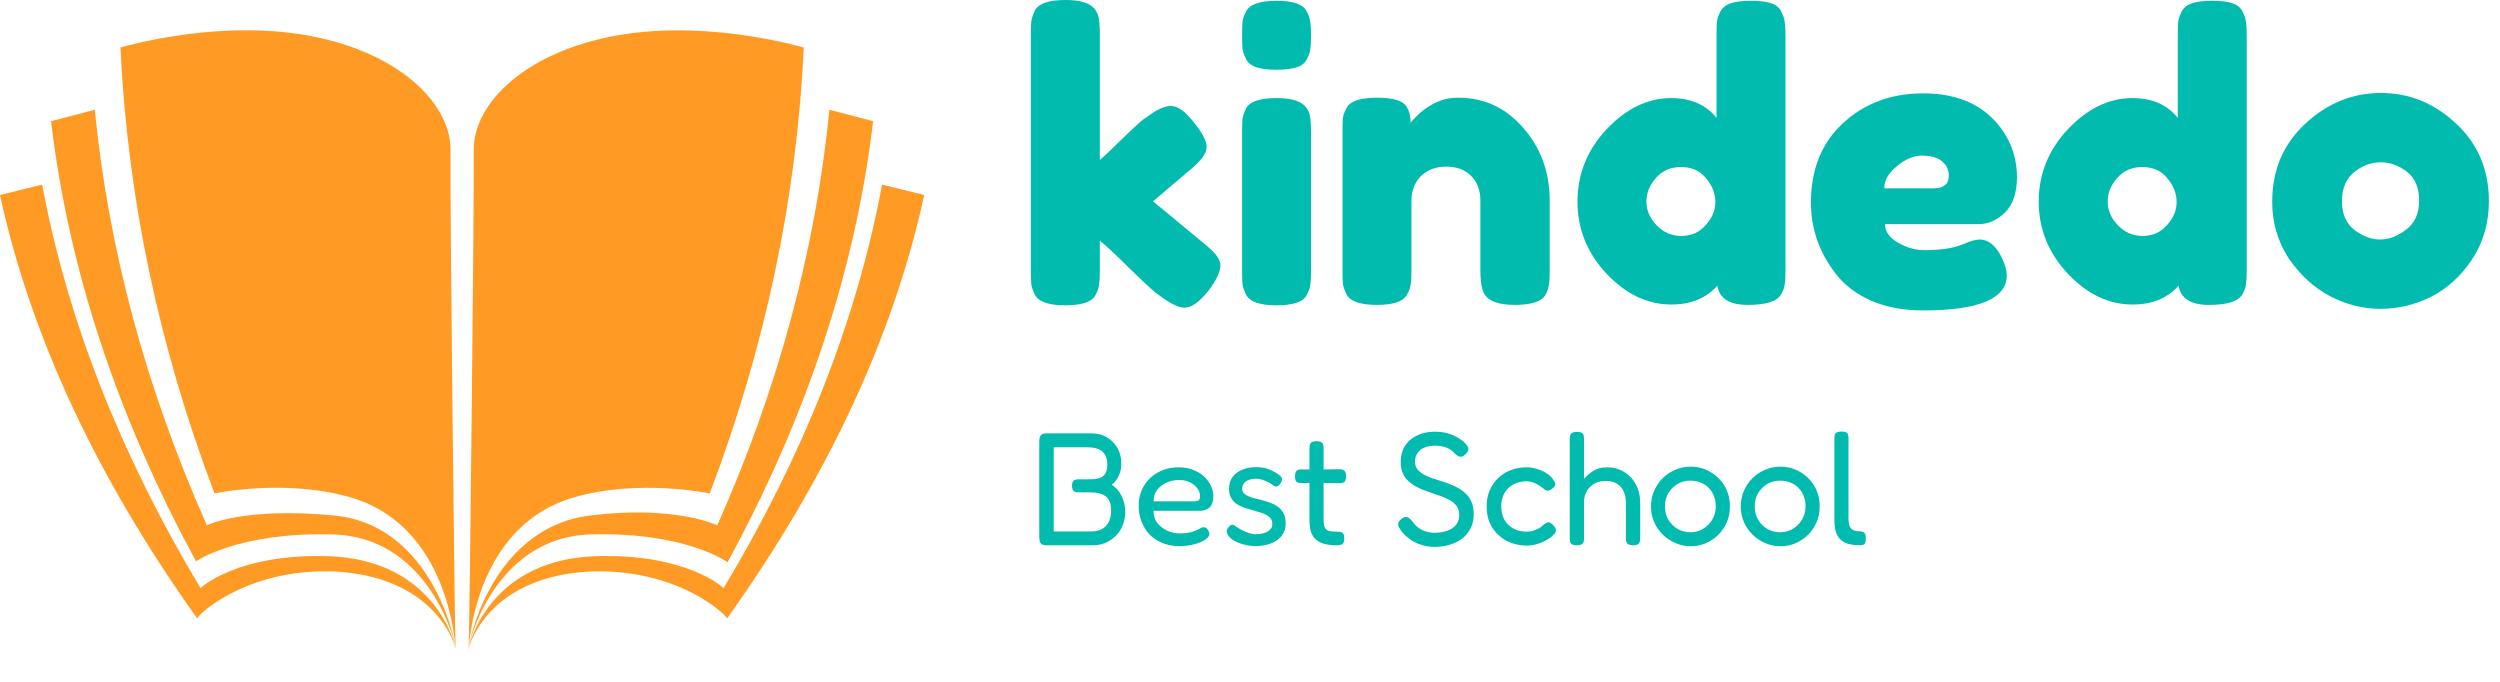
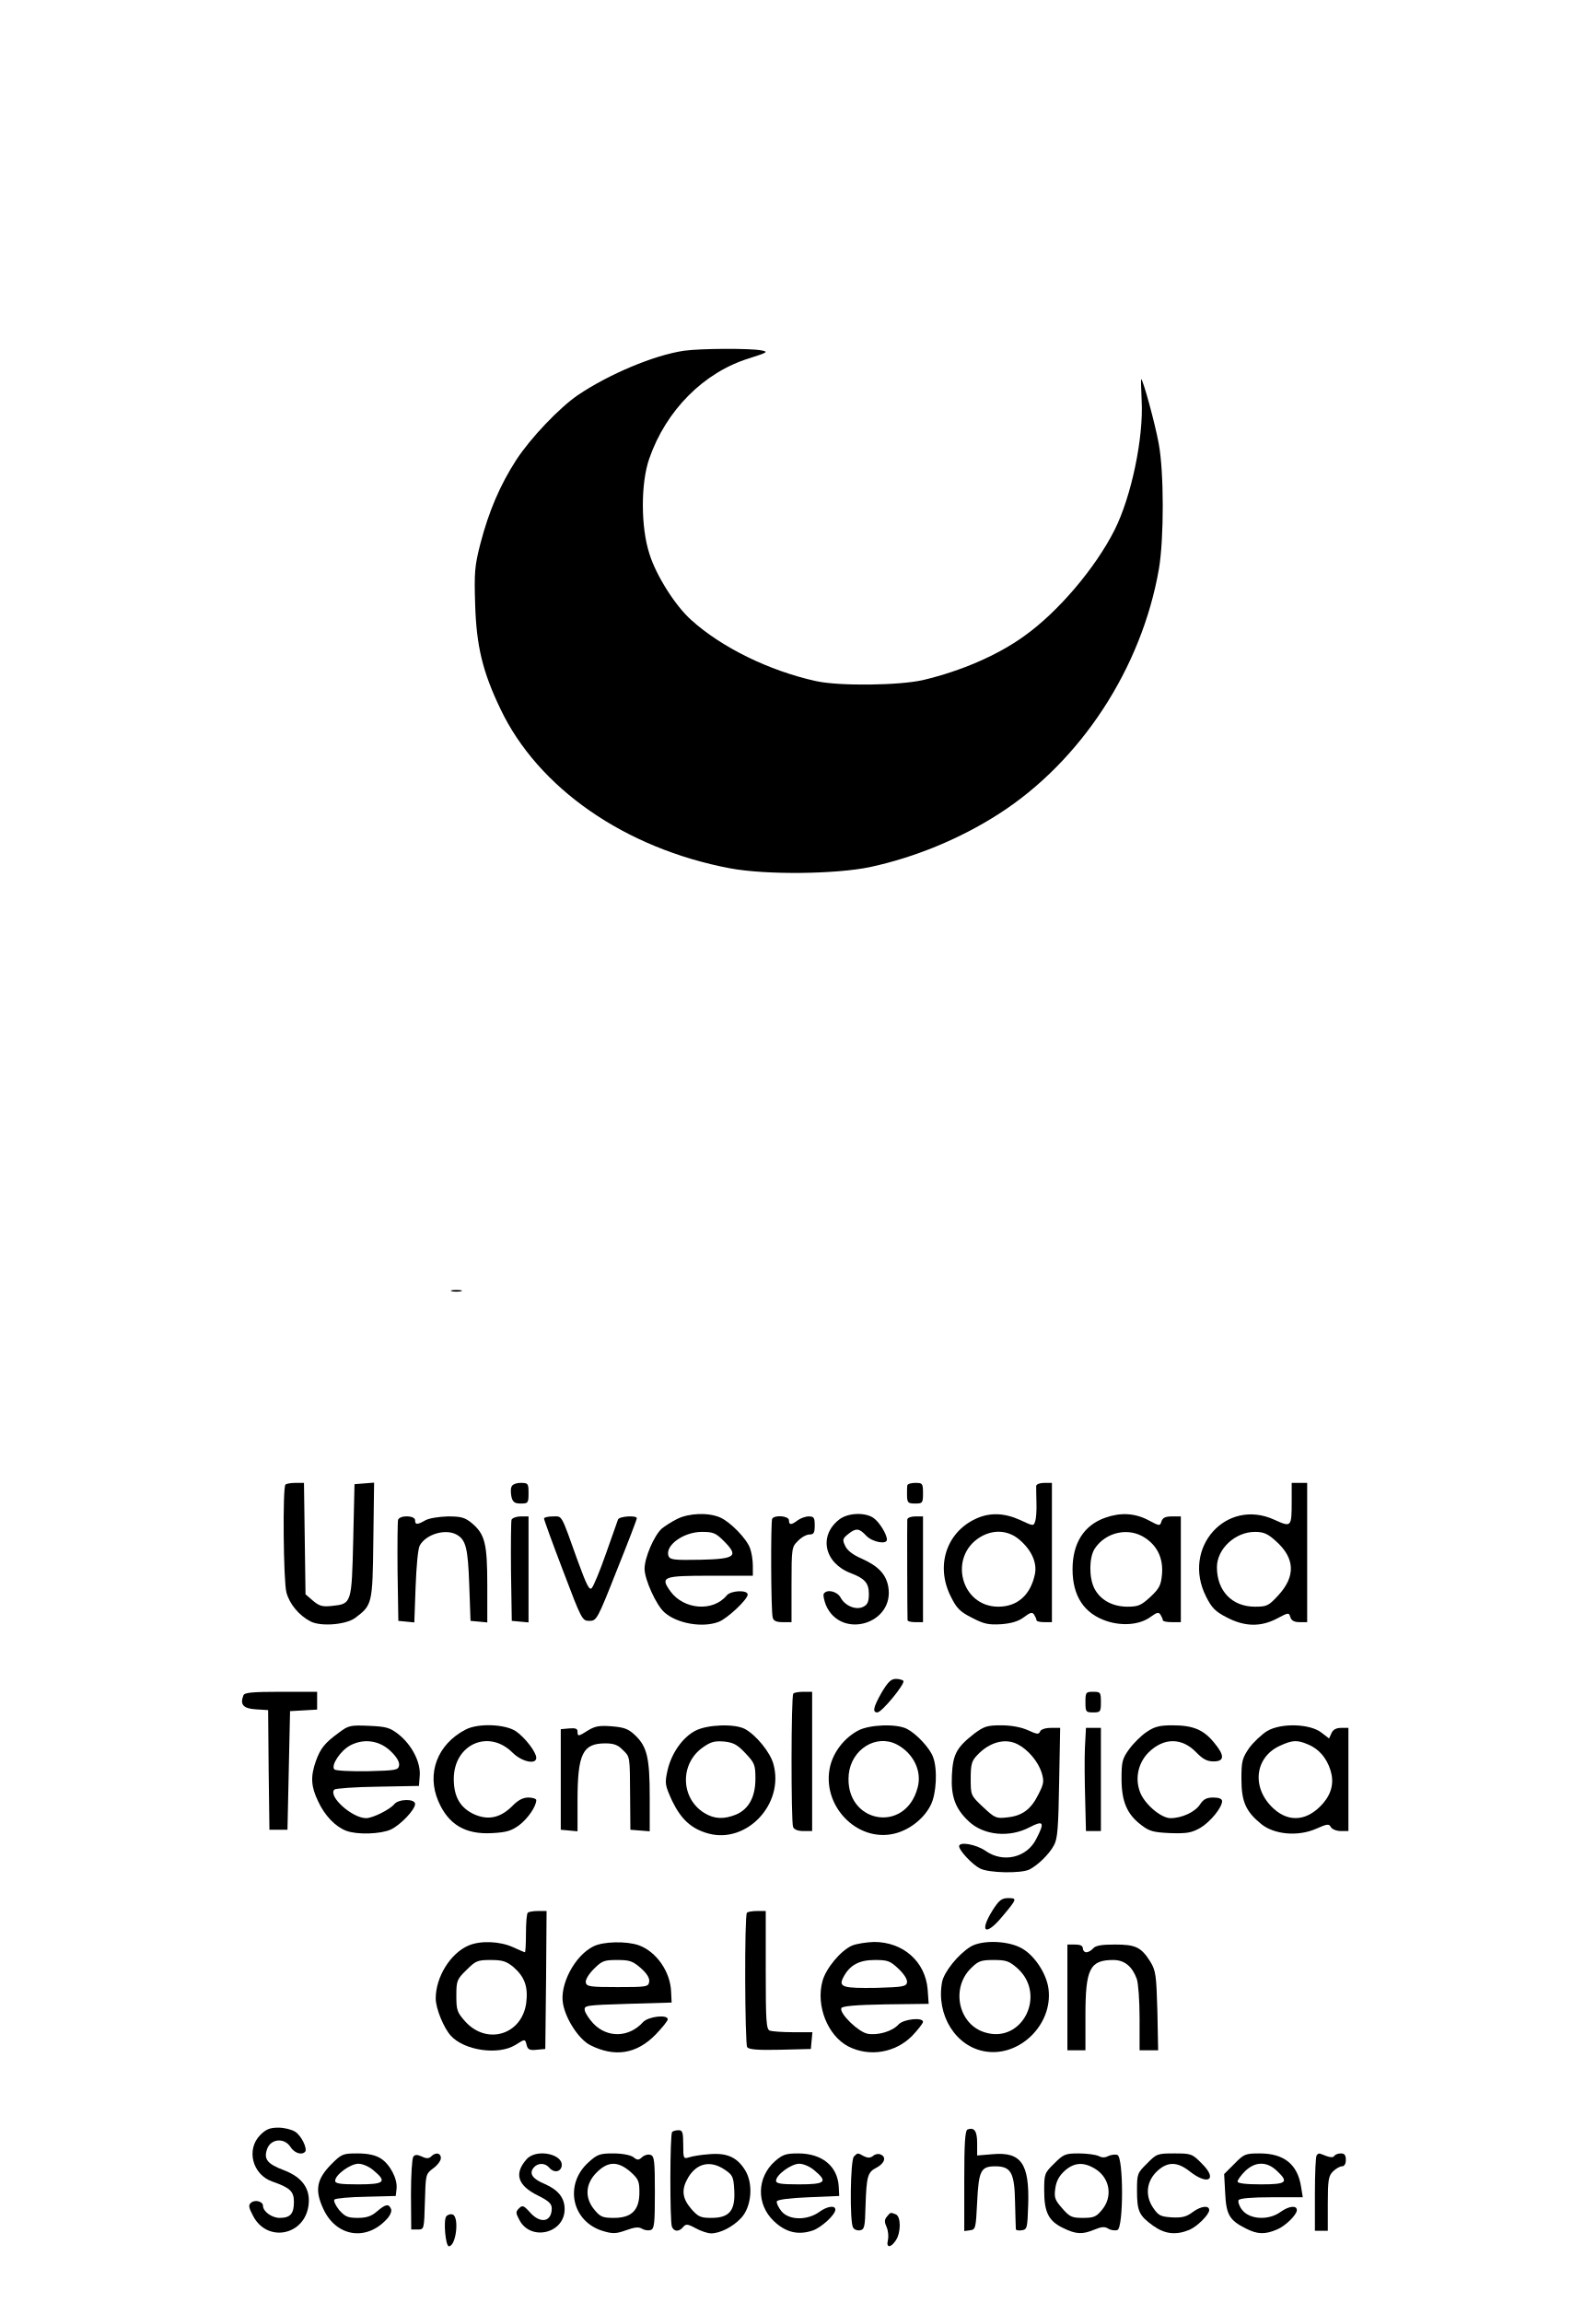
- <svg xmlns="http://www.w3.org/2000/svg" width="187" height="51" viewBox="0 0 187 51" fill="none">
-   <path d="M86.246 15.057L90.165 18.299C90.656 18.711 90.961 19.026 91.079 19.242C91.216 19.458 91.285 19.664 91.285 19.86C91.285 20.332 90.98 20.97 90.371 21.776C89.703 22.601 89.114 23.014 88.603 23.014C88.171 23.014 87.572 22.729 86.806 22.159L86.511 21.953C86.059 21.579 85.362 20.931 84.419 20.008C83.476 19.065 82.759 18.397 82.268 18.004V20.273C82.268 20.725 82.248 21.069 82.209 21.304C82.189 21.52 82.101 21.776 81.944 22.07C81.689 22.581 80.932 22.837 79.675 22.837C78.437 22.837 77.681 22.572 77.406 22.041C77.269 21.746 77.18 21.491 77.141 21.275C77.121 21.039 77.111 20.695 77.111 20.244V2.593C77.111 2.141 77.121 1.807 77.141 1.591C77.18 1.355 77.269 1.09 77.406 0.796C77.681 0.265 78.447 0 79.704 0C80.647 0 81.315 0.167 81.708 0.501C82.042 0.776 82.219 1.208 82.239 1.797C82.258 1.974 82.268 2.249 82.268 2.623V11.963C82.622 11.669 83.152 11.168 83.859 10.461C84.586 9.753 85.126 9.253 85.48 8.958L85.834 8.722C86.521 8.192 87.11 7.927 87.602 7.927C88.093 7.927 88.652 8.329 89.281 9.135C89.929 9.92 90.254 10.539 90.254 10.991C90.254 11.443 89.89 11.973 89.163 12.582L86.246 15.057Z" fill="#00BBAE" />
-   <path d="M92.909 9.901C92.909 9.449 92.919 9.115 92.939 8.899C92.978 8.663 93.067 8.398 93.204 8.103C93.479 7.593 94.245 7.337 95.502 7.337C96.445 7.337 97.113 7.504 97.506 7.838C97.84 8.113 98.017 8.536 98.037 9.105C98.056 9.302 98.066 9.586 98.066 9.96V20.273C98.066 20.725 98.046 21.069 98.007 21.304C97.987 21.52 97.899 21.776 97.742 22.07C97.487 22.581 96.73 22.837 95.473 22.837C94.235 22.837 93.479 22.572 93.204 22.041C93.067 21.746 92.978 21.491 92.939 21.275C92.919 21.059 92.909 20.715 92.909 20.244V9.901ZM97.742 4.449C97.604 4.724 97.349 4.921 96.976 5.039C96.603 5.157 96.102 5.216 95.473 5.216C94.864 5.216 94.373 5.157 94 5.039C93.626 4.921 93.361 4.715 93.204 4.42C93.067 4.125 92.978 3.87 92.939 3.654C92.919 3.418 92.909 3.074 92.909 2.623C92.909 2.171 92.919 1.837 92.939 1.621C92.978 1.385 93.067 1.13 93.204 0.855C93.479 0.324 94.245 0.059 95.502 0.059C96.74 0.059 97.487 0.324 97.742 0.855C97.899 1.149 97.987 1.414 98.007 1.65C98.046 1.866 98.066 2.2 98.066 2.652C98.066 3.104 98.046 3.448 98.007 3.683C97.987 3.899 97.899 4.155 97.742 4.449Z" fill="#00BBAE" />
-   <path d="M109.054 7.308C111.018 7.308 112.649 8.064 113.945 9.577C115.261 11.07 115.919 12.897 115.919 15.057V20.244C115.919 20.695 115.9 21.039 115.86 21.275C115.841 21.491 115.762 21.737 115.625 22.012C115.35 22.542 114.584 22.807 113.326 22.807C111.932 22.807 111.126 22.444 110.91 21.717C110.792 21.383 110.733 20.882 110.733 20.214V15.028C110.733 14.223 110.498 13.594 110.026 13.142C109.574 12.69 108.955 12.464 108.17 12.464C107.404 12.464 106.775 12.7 106.284 13.172C105.812 13.643 105.577 14.262 105.577 15.028V20.244C105.577 20.695 105.557 21.039 105.518 21.275C105.498 21.491 105.41 21.737 105.252 22.012C104.997 22.542 104.241 22.807 102.984 22.807C101.746 22.807 100.99 22.542 100.715 22.012C100.577 21.717 100.489 21.462 100.449 21.245C100.43 21.01 100.42 20.666 100.42 20.214V9.783C100.42 9.351 100.43 9.027 100.449 8.811C100.489 8.575 100.587 8.319 100.744 8.044C101.019 7.553 101.775 7.308 103.013 7.308C104.211 7.308 104.948 7.534 105.223 7.985C105.419 8.319 105.518 8.722 105.518 9.194C105.596 9.056 105.773 8.86 106.048 8.604C106.323 8.349 106.588 8.143 106.844 7.985C107.512 7.534 108.248 7.308 109.054 7.308Z" fill="#00BBAE" />
-   <path d="M128.692 0.855C128.849 0.56 129.114 0.354 129.487 0.236C129.86 0.118 130.352 0.059 130.961 0.059C131.589 0.059 132.09 0.118 132.463 0.236C132.837 0.354 133.092 0.56 133.229 0.855C133.387 1.149 133.475 1.414 133.495 1.65C133.534 1.866 133.554 2.2 133.554 2.652V20.244C133.554 20.695 133.534 21.039 133.495 21.275C133.475 21.491 133.387 21.737 133.229 22.012C132.935 22.542 132.1 22.807 130.725 22.807C129.369 22.807 128.613 22.326 128.456 21.363C127.631 22.306 126.482 22.778 125.008 22.778C123.24 22.778 121.629 22.012 120.176 20.479C118.722 18.927 117.995 17.13 117.995 15.087C117.995 13.024 118.722 11.217 120.176 9.665C121.649 8.113 123.26 7.337 125.008 7.337C126.462 7.337 127.591 7.828 128.397 8.811V2.623C128.397 2.171 128.407 1.837 128.426 1.621C128.466 1.385 128.554 1.13 128.692 0.855ZM123.918 16.855C124.429 17.385 125.048 17.651 125.774 17.651C126.501 17.651 127.1 17.385 127.572 16.855C128.063 16.325 128.309 15.745 128.309 15.116C128.309 14.468 128.073 13.869 127.601 13.319C127.149 12.769 126.531 12.494 125.745 12.494C124.959 12.494 124.331 12.769 123.859 13.319C123.388 13.849 123.152 14.439 123.152 15.087C123.152 15.735 123.407 16.325 123.918 16.855Z" fill="#00BBAE" />
-   <path d="M150.87 13.23C150.87 14.429 150.565 15.323 149.956 15.912C149.367 16.482 148.709 16.767 147.982 16.767H140.999C140.999 17.317 141.323 17.778 141.971 18.151C142.619 18.525 143.267 18.711 143.916 18.711C145.055 18.711 145.949 18.593 146.597 18.358L146.921 18.24C147.393 18.024 147.786 17.916 148.1 17.916C148.729 17.916 149.269 18.358 149.721 19.242C149.976 19.772 150.104 20.224 150.104 20.597C150.104 22.346 148.012 23.22 143.827 23.22C142.374 23.22 141.077 22.974 139.938 22.483C138.818 21.972 137.944 21.304 137.315 20.479C136.078 18.888 135.459 17.11 135.459 15.146C135.459 12.671 136.254 10.696 137.846 9.223C139.456 7.73 141.46 6.984 143.857 6.984C146.587 6.984 148.591 7.946 149.868 9.871C150.536 10.893 150.87 12.013 150.87 13.23ZM144.652 14.085C145.399 14.085 145.772 13.771 145.772 13.142C145.772 12.69 145.595 12.327 145.242 12.052C144.908 11.777 144.417 11.639 143.768 11.639C143.14 11.639 142.511 11.905 141.883 12.435C141.254 12.946 140.94 13.496 140.94 14.085H144.652Z" fill="#00BBAE" />
-   <path d="M163.194 0.855C163.351 0.56 163.616 0.354 163.99 0.236C164.363 0.118 164.854 0.059 165.463 0.059C166.092 0.059 166.593 0.118 166.966 0.236C167.339 0.354 167.594 0.56 167.732 0.855C167.889 1.149 167.977 1.414 167.997 1.65C168.036 1.866 168.056 2.2 168.056 2.652V20.244C168.056 20.695 168.036 21.039 167.997 21.275C167.977 21.491 167.889 21.737 167.732 22.012C167.437 22.542 166.602 22.807 165.227 22.807C163.872 22.807 163.115 22.326 162.958 21.363C162.133 22.306 160.984 22.778 159.511 22.778C157.743 22.778 156.132 22.012 154.678 20.479C153.224 18.927 152.498 17.13 152.498 15.087C152.498 13.024 153.224 11.217 154.678 9.665C156.152 8.113 157.762 7.337 159.511 7.337C160.964 7.337 162.094 7.828 162.899 8.811V2.623C162.899 2.171 162.909 1.837 162.929 1.621C162.968 1.385 163.057 1.13 163.194 0.855ZM158.42 16.855C158.931 17.385 159.55 17.651 160.277 17.651C161.004 17.651 161.603 17.385 162.074 16.855C162.565 16.325 162.811 15.745 162.811 15.116C162.811 14.468 162.575 13.869 162.104 13.319C161.652 12.769 161.033 12.494 160.247 12.494C159.462 12.494 158.833 12.769 158.362 13.319C157.89 13.849 157.654 14.439 157.654 15.087C157.654 15.735 157.91 16.325 158.42 16.855Z" fill="#00BBAE" />
-   <path d="M169.961 15.087C169.961 12.73 170.786 10.785 172.436 9.253C174.087 7.72 175.972 6.954 178.094 6.954C180.216 6.954 182.092 7.72 183.722 9.253C185.353 10.765 186.168 12.7 186.168 15.057C186.168 16.688 185.746 18.142 184.901 19.419C184.056 20.676 183.025 21.609 181.807 22.218C180.609 22.807 179.361 23.102 178.065 23.102C176.768 23.102 175.511 22.788 174.293 22.159C173.075 21.511 172.044 20.568 171.199 19.33C170.374 18.073 169.961 16.659 169.961 15.087ZM176.12 17.209C176.748 17.68 177.387 17.916 178.035 17.916C178.683 17.916 179.332 17.67 179.98 17.179C180.628 16.688 180.952 15.961 180.952 14.998C180.952 14.036 180.648 13.319 180.039 12.848C179.43 12.376 178.772 12.14 178.065 12.14C177.357 12.14 176.699 12.386 176.09 12.877C175.481 13.368 175.177 14.095 175.177 15.057C175.177 16 175.491 16.717 176.12 17.209Z" fill="#00BBAE" />
-   <path d="M78.254 40.787C78.11 40.787 77.998 40.759 77.918 40.703C77.846 40.655 77.798 40.583 77.774 40.487C77.75 40.383 77.738 40.271 77.738 40.151V33.023C77.738 32.903 77.75 32.799 77.774 32.711C77.806 32.615 77.858 32.543 77.93 32.495C78.01 32.439 78.122 32.411 78.266 32.411H81.614C82.062 32.411 82.454 32.511 82.79 32.711C83.134 32.911 83.402 33.183 83.594 33.527C83.786 33.871 83.878 34.247 83.87 34.655C83.878 34.863 83.854 35.067 83.798 35.267C83.742 35.467 83.658 35.655 83.546 35.831C83.442 35.999 83.31 36.139 83.15 36.251C83.366 36.387 83.55 36.563 83.702 36.779C83.854 36.995 83.97 37.235 84.05 37.499C84.13 37.763 84.17 38.039 84.17 38.327C84.162 38.671 84.098 38.995 83.978 39.299C83.858 39.595 83.686 39.855 83.462 40.079C83.238 40.303 82.978 40.479 82.682 40.607C82.386 40.727 82.07 40.787 81.734 40.787H78.254ZM78.818 39.755H81.614C81.926 39.755 82.194 39.695 82.418 39.575C82.642 39.455 82.814 39.279 82.934 39.047C83.054 38.815 83.114 38.531 83.114 38.195C83.114 37.907 83.074 37.675 82.994 37.499C82.914 37.323 82.806 37.191 82.67 37.103C82.534 37.007 82.386 36.939 82.226 36.899C82.074 36.859 81.922 36.839 81.77 36.839C81.626 36.831 81.494 36.827 81.374 36.827H80.642C80.482 36.827 80.366 36.787 80.294 36.707C80.222 36.627 80.186 36.499 80.186 36.323C80.186 36.155 80.222 36.035 80.294 35.963C80.374 35.891 80.494 35.855 80.654 35.855H81.386C81.514 35.855 81.658 35.851 81.818 35.843C81.978 35.835 82.134 35.803 82.286 35.747C82.446 35.691 82.574 35.587 82.67 35.435C82.774 35.275 82.826 35.051 82.826 34.763C82.826 34.315 82.706 33.987 82.466 33.779C82.226 33.563 81.83 33.455 81.278 33.455H78.818V39.755ZM88.211 40.847C87.731 40.847 87.303 40.767 86.927 40.607C86.551 40.447 86.231 40.231 85.967 39.959C85.711 39.679 85.515 39.359 85.379 38.999C85.243 38.639 85.175 38.251 85.175 37.835C85.175 37.283 85.303 36.791 85.559 36.359C85.815 35.927 86.167 35.587 86.615 35.339C87.071 35.083 87.591 34.955 88.175 34.955C88.575 34.955 88.931 35.019 89.243 35.147C89.563 35.267 89.835 35.431 90.059 35.639C90.283 35.847 90.455 36.079 90.575 36.335C90.695 36.591 90.755 36.847 90.755 37.103C90.755 37.511 90.659 37.799 90.467 37.967C90.275 38.127 90.039 38.207 89.759 38.207H86.291C86.283 38.559 86.375 38.863 86.567 39.119C86.767 39.367 87.015 39.559 87.311 39.695C87.615 39.831 87.919 39.899 88.223 39.899C88.447 39.899 88.639 39.887 88.799 39.863C88.959 39.839 89.099 39.807 89.219 39.767C89.339 39.727 89.443 39.687 89.531 39.647C89.619 39.607 89.695 39.567 89.759 39.527C89.831 39.487 89.899 39.459 89.963 39.443C90.035 39.427 90.103 39.435 90.167 39.467C90.239 39.491 90.295 39.543 90.335 39.623C90.383 39.687 90.415 39.747 90.431 39.803C90.447 39.859 90.455 39.919 90.455 39.983C90.455 40.095 90.359 40.219 90.167 40.355C89.975 40.491 89.707 40.607 89.363 40.703C89.027 40.799 88.643 40.847 88.211 40.847ZM86.291 37.499H89.303C89.455 37.499 89.567 37.479 89.639 37.439C89.719 37.399 89.759 37.291 89.759 37.115C89.759 36.891 89.691 36.691 89.555 36.515C89.419 36.331 89.231 36.183 88.991 36.071C88.759 35.959 88.491 35.903 88.187 35.903C87.835 35.903 87.511 35.975 87.215 36.119C86.927 36.255 86.699 36.443 86.531 36.683C86.363 36.923 86.283 37.195 86.291 37.499ZM93.887 40.847C93.695 40.847 93.495 40.827 93.287 40.787C93.079 40.747 92.875 40.691 92.675 40.619C92.483 40.539 92.311 40.447 92.159 40.343C92.015 40.239 91.907 40.123 91.835 39.995C91.795 39.915 91.771 39.843 91.763 39.779C91.755 39.707 91.767 39.639 91.799 39.575C91.831 39.511 91.879 39.447 91.943 39.383C92.023 39.287 92.103 39.243 92.183 39.251C92.263 39.251 92.363 39.303 92.483 39.407C92.571 39.463 92.675 39.527 92.795 39.599C92.915 39.663 93.039 39.723 93.167 39.779C93.295 39.827 93.423 39.871 93.551 39.911C93.687 39.943 93.819 39.959 93.947 39.959C94.315 39.959 94.611 39.891 94.835 39.755C95.059 39.611 95.171 39.423 95.171 39.191C95.171 39.055 95.143 38.939 95.087 38.843C95.031 38.747 94.955 38.667 94.859 38.603C94.763 38.531 94.655 38.471 94.535 38.423C94.415 38.375 94.279 38.331 94.127 38.291C93.983 38.243 93.839 38.199 93.695 38.159C93.479 38.103 93.267 38.039 93.059 37.967C92.851 37.895 92.663 37.803 92.495 37.691C92.327 37.571 92.191 37.423 92.087 37.247C91.983 37.063 91.931 36.831 91.931 36.551C91.931 36.223 92.015 35.939 92.183 35.699C92.351 35.459 92.587 35.275 92.891 35.147C93.195 35.011 93.551 34.943 93.959 34.943C94.135 34.943 94.299 34.955 94.451 34.979C94.603 35.003 94.747 35.043 94.883 35.099C95.027 35.147 95.163 35.207 95.291 35.279C95.419 35.343 95.543 35.423 95.663 35.519C95.807 35.615 95.883 35.719 95.891 35.831C95.899 35.943 95.855 36.059 95.759 36.179C95.687 36.283 95.607 36.351 95.519 36.383C95.431 36.407 95.343 36.383 95.255 36.311C95.127 36.215 94.991 36.131 94.847 36.059C94.703 35.987 94.555 35.927 94.403 35.879C94.251 35.831 94.095 35.807 93.935 35.807C93.735 35.807 93.555 35.839 93.395 35.903C93.243 35.959 93.123 36.047 93.035 36.167C92.955 36.279 92.915 36.407 92.915 36.551C92.915 36.679 92.947 36.783 93.011 36.863C93.083 36.943 93.171 37.011 93.275 37.067C93.387 37.123 93.515 37.175 93.659 37.223C93.811 37.263 93.967 37.303 94.127 37.343C94.359 37.399 94.595 37.467 94.835 37.547C95.083 37.619 95.303 37.719 95.495 37.847C95.695 37.967 95.855 38.131 95.975 38.339C96.103 38.539 96.167 38.807 96.167 39.143C96.167 39.671 95.959 40.087 95.543 40.391C95.127 40.695 94.575 40.847 93.887 40.847ZM100.012 40.787C99.635 40.787 99.316 40.751 99.052 40.679C98.796 40.607 98.584 40.495 98.415 40.343C98.248 40.191 98.127 39.995 98.055 39.755C97.984 39.507 97.948 39.203 97.948 38.843V33.539C97.948 33.427 97.96 33.331 97.984 33.251C98.007 33.171 98.055 33.111 98.127 33.071C98.2 33.023 98.311 32.999 98.463 32.999C98.615 32.999 98.731 33.023 98.811 33.071C98.891 33.111 98.944 33.171 98.968 33.251C98.992 33.323 99.004 33.415 99.004 33.527V38.843C99.004 39.051 99.019 39.219 99.052 39.347C99.091 39.467 99.147 39.559 99.219 39.623C99.299 39.687 99.403 39.727 99.531 39.743C99.659 39.759 99.816 39.767 99.999 39.767C100.128 39.767 100.232 39.779 100.312 39.803C100.392 39.827 100.452 39.875 100.492 39.947C100.532 40.019 100.552 40.127 100.552 40.271C100.552 40.423 100.528 40.539 100.48 40.619C100.44 40.691 100.376 40.735 100.288 40.751C100.208 40.775 100.116 40.787 100.012 40.787ZM97.323 35.111L98.475 35.123L100.144 35.099C100.256 35.099 100.352 35.111 100.432 35.135C100.512 35.151 100.572 35.199 100.612 35.279C100.66 35.351 100.684 35.463 100.684 35.615C100.684 35.767 100.664 35.883 100.624 35.963C100.584 36.035 100.524 36.083 100.444 36.107C100.364 36.131 100.268 36.143 100.156 36.143L98.511 36.119L97.299 36.131C97.132 36.131 97.016 36.091 96.951 36.011C96.895 35.931 96.868 35.799 96.868 35.615C96.868 35.439 96.903 35.311 96.975 35.231C97.047 35.151 97.163 35.111 97.323 35.111ZM107.33 40.907C107.026 40.907 106.738 40.871 106.466 40.799C106.202 40.727 105.958 40.631 105.734 40.511C105.518 40.383 105.326 40.243 105.158 40.091C104.99 39.939 104.858 39.787 104.762 39.635C104.674 39.507 104.618 39.403 104.594 39.323C104.57 39.235 104.574 39.151 104.606 39.071C104.646 38.991 104.722 38.903 104.834 38.807C104.962 38.711 105.074 38.667 105.17 38.675C105.266 38.675 105.354 38.711 105.434 38.783C105.522 38.855 105.61 38.951 105.698 39.071C105.898 39.343 106.142 39.543 106.43 39.671C106.718 39.791 107.002 39.851 107.282 39.851C107.642 39.851 107.962 39.803 108.242 39.707C108.522 39.611 108.742 39.467 108.902 39.275C109.07 39.075 109.154 38.819 109.154 38.507C109.154 38.251 109.09 38.035 108.962 37.859C108.834 37.683 108.662 37.535 108.446 37.415C108.23 37.287 107.99 37.179 107.726 37.091C107.462 36.995 107.194 36.903 106.922 36.815C106.706 36.743 106.494 36.663 106.286 36.575C106.078 36.479 105.882 36.375 105.698 36.263C105.514 36.143 105.35 36.003 105.206 35.843C105.07 35.683 104.962 35.495 104.882 35.279C104.81 35.063 104.774 34.811 104.774 34.523C104.774 34.083 104.878 33.695 105.086 33.359C105.302 33.023 105.602 32.763 105.986 32.579C106.37 32.387 106.814 32.291 107.318 32.291C107.614 32.291 107.886 32.319 108.134 32.375C108.382 32.431 108.602 32.507 108.794 32.603C108.986 32.691 109.15 32.787 109.286 32.891C109.422 32.987 109.526 33.079 109.598 33.167C109.742 33.319 109.822 33.447 109.838 33.551C109.854 33.655 109.794 33.783 109.658 33.935C109.53 34.079 109.406 34.155 109.286 34.163C109.166 34.171 109.034 34.115 108.89 33.995C108.738 33.819 108.578 33.683 108.41 33.587C108.25 33.491 108.078 33.427 107.894 33.395C107.718 33.355 107.522 33.335 107.306 33.335C107.098 33.335 106.902 33.363 106.718 33.419C106.542 33.467 106.386 33.543 106.25 33.647C106.122 33.751 106.022 33.879 105.95 34.031C105.878 34.175 105.842 34.343 105.842 34.535C105.842 34.751 105.898 34.935 106.01 35.087C106.13 35.239 106.286 35.371 106.478 35.483C106.67 35.587 106.886 35.683 107.126 35.771C107.366 35.851 107.618 35.931 107.882 36.011C108.17 36.099 108.454 36.207 108.734 36.335C109.014 36.455 109.266 36.607 109.49 36.791C109.714 36.967 109.894 37.191 110.03 37.463C110.166 37.735 110.234 38.071 110.234 38.471C110.234 38.871 110.154 39.223 109.994 39.527C109.842 39.831 109.63 40.087 109.358 40.295C109.086 40.495 108.774 40.647 108.422 40.751C108.078 40.855 107.714 40.907 107.33 40.907ZM114.215 40.811C113.799 40.811 113.407 40.743 113.039 40.607C112.679 40.471 112.359 40.275 112.079 40.019C111.807 39.763 111.591 39.459 111.431 39.107C111.279 38.747 111.203 38.339 111.203 37.883C111.203 37.427 111.279 37.023 111.431 36.671C111.591 36.311 111.807 36.003 112.079 35.747C112.351 35.491 112.667 35.295 113.027 35.159C113.395 35.023 113.783 34.955 114.191 34.955C114.463 34.955 114.731 34.999 114.995 35.087C115.259 35.167 115.491 35.275 115.691 35.411C115.899 35.539 116.047 35.675 116.135 35.819C116.215 35.923 116.271 36.011 116.303 36.083C116.343 36.147 116.347 36.223 116.315 36.311C116.283 36.375 116.239 36.435 116.183 36.491C116.127 36.539 116.071 36.579 116.015 36.611C115.871 36.723 115.727 36.739 115.583 36.659C115.495 36.571 115.395 36.491 115.283 36.419C115.179 36.339 115.067 36.267 114.947 36.203C114.827 36.139 114.703 36.091 114.575 36.059C114.455 36.019 114.327 35.999 114.191 35.999C113.815 35.999 113.483 36.079 113.195 36.239C112.907 36.391 112.683 36.611 112.523 36.899C112.371 37.179 112.295 37.507 112.295 37.883C112.295 38.259 112.371 38.587 112.523 38.867C112.683 39.147 112.903 39.367 113.183 39.527C113.471 39.687 113.799 39.767 114.167 39.767C114.335 39.767 114.495 39.747 114.647 39.707C114.807 39.659 114.955 39.599 115.091 39.527C115.227 39.447 115.339 39.363 115.427 39.275C115.507 39.219 115.575 39.171 115.631 39.131C115.687 39.091 115.755 39.071 115.835 39.071C115.899 39.071 115.967 39.099 116.039 39.155C116.111 39.203 116.187 39.279 116.267 39.383C116.331 39.455 116.367 39.531 116.375 39.611C116.391 39.691 116.379 39.767 116.339 39.839C116.299 39.911 116.235 39.983 116.147 40.055C116.019 40.183 115.847 40.307 115.631 40.427C115.423 40.539 115.195 40.631 114.947 40.703C114.699 40.775 114.455 40.811 114.215 40.811ZM117.946 40.787C117.794 40.787 117.678 40.763 117.598 40.715C117.518 40.675 117.466 40.615 117.442 40.535C117.426 40.447 117.418 40.347 117.418 40.235V32.843C117.418 32.731 117.43 32.635 117.454 32.555C117.478 32.475 117.53 32.415 117.61 32.375C117.69 32.327 117.806 32.303 117.958 32.303C118.118 32.303 118.234 32.327 118.306 32.375C118.386 32.415 118.434 32.475 118.45 32.555C118.474 32.635 118.486 32.735 118.486 32.855V35.819C118.678 35.595 118.91 35.395 119.182 35.219C119.462 35.043 119.802 34.955 120.202 34.955C120.674 34.955 121.094 35.067 121.462 35.291C121.838 35.507 122.134 35.815 122.35 36.215C122.574 36.615 122.686 37.091 122.686 37.643V40.247C122.686 40.359 122.674 40.455 122.65 40.535C122.626 40.615 122.578 40.675 122.506 40.715C122.434 40.763 122.318 40.787 122.158 40.787C122.006 40.787 121.89 40.763 121.81 40.715C121.73 40.675 121.678 40.615 121.654 40.535C121.63 40.447 121.618 40.347 121.618 40.235V37.631C121.618 37.295 121.562 37.003 121.45 36.755C121.338 36.507 121.17 36.315 120.946 36.179C120.73 36.043 120.454 35.975 120.118 35.975C119.662 35.975 119.286 36.107 118.99 36.371C118.702 36.627 118.534 36.971 118.486 37.403V40.247C118.486 40.359 118.474 40.455 118.45 40.535C118.426 40.615 118.374 40.675 118.294 40.715C118.222 40.763 118.106 40.787 117.946 40.787ZM126.47 40.859C126.078 40.859 125.702 40.783 125.342 40.631C124.99 40.479 124.674 40.271 124.394 40.007C124.114 39.735 123.894 39.419 123.734 39.059C123.574 38.699 123.494 38.307 123.494 37.883C123.494 37.467 123.57 37.083 123.722 36.731C123.874 36.371 124.086 36.055 124.358 35.783C124.63 35.511 124.942 35.299 125.294 35.147C125.654 34.987 126.038 34.907 126.446 34.907C126.998 34.907 127.494 35.039 127.934 35.303C128.382 35.559 128.738 35.911 129.002 36.359C129.266 36.807 129.398 37.311 129.398 37.871C129.398 38.311 129.318 38.715 129.158 39.083C128.998 39.443 128.782 39.755 128.51 40.019C128.238 40.283 127.926 40.491 127.574 40.643C127.222 40.787 126.854 40.859 126.47 40.859ZM126.446 39.815C126.782 39.815 127.094 39.731 127.382 39.563C127.67 39.395 127.902 39.163 128.078 38.867C128.254 38.571 128.342 38.235 128.342 37.859C128.342 37.483 128.258 37.151 128.09 36.863C127.93 36.575 127.706 36.351 127.418 36.191C127.13 36.031 126.802 35.951 126.434 35.951C126.082 35.951 125.762 36.035 125.474 36.203C125.194 36.371 124.966 36.599 124.79 36.887C124.622 37.175 124.538 37.503 124.538 37.871C124.538 38.255 124.626 38.595 124.802 38.891C124.978 39.179 125.21 39.407 125.498 39.575C125.794 39.735 126.11 39.815 126.446 39.815ZM133.185 40.859C132.793 40.859 132.417 40.783 132.057 40.631C131.705 40.479 131.389 40.271 131.109 40.007C130.829 39.735 130.609 39.419 130.449 39.059C130.289 38.699 130.209 38.307 130.209 37.883C130.209 37.467 130.285 37.083 130.437 36.731C130.589 36.371 130.801 36.055 131.073 35.783C131.345 35.511 131.657 35.299 132.009 35.147C132.369 34.987 132.753 34.907 133.161 34.907C133.713 34.907 134.209 35.039 134.649 35.303C135.097 35.559 135.453 35.911 135.717 36.359C135.981 36.807 136.113 37.311 136.113 37.871C136.113 38.311 136.033 38.715 135.873 39.083C135.713 39.443 135.497 39.755 135.225 40.019C134.953 40.283 134.641 40.491 134.289 40.643C133.937 40.787 133.569 40.859 133.185 40.859ZM133.161 39.815C133.497 39.815 133.809 39.731 134.097 39.563C134.385 39.395 134.617 39.163 134.793 38.867C134.969 38.571 135.057 38.235 135.057 37.859C135.057 37.483 134.973 37.151 134.805 36.863C134.645 36.575 134.421 36.351 134.133 36.191C133.845 36.031 133.517 35.951 133.149 35.951C132.797 35.951 132.477 36.035 132.189 36.203C131.909 36.371 131.681 36.599 131.505 36.887C131.337 37.175 131.253 37.503 131.253 37.871C131.253 38.255 131.341 38.595 131.517 38.891C131.693 39.179 131.925 39.407 132.213 39.575C132.509 39.735 132.825 39.815 133.161 39.815ZM139.096 40.787C138.84 40.787 138.608 40.763 138.4 40.715C138.2 40.675 138.024 40.607 137.872 40.511C137.72 40.415 137.592 40.291 137.488 40.139C137.392 39.987 137.32 39.803 137.272 39.587C137.232 39.371 137.212 39.119 137.212 38.831V32.831C137.212 32.711 137.22 32.611 137.236 32.531C137.26 32.451 137.312 32.391 137.392 32.351C137.472 32.303 137.584 32.279 137.728 32.279C137.888 32.279 138.004 32.299 138.076 32.339C138.156 32.379 138.208 32.439 138.232 32.519C138.256 32.599 138.268 32.695 138.268 32.807V38.819C138.268 38.979 138.284 39.119 138.316 39.239C138.348 39.351 138.396 39.447 138.46 39.527C138.532 39.607 138.62 39.663 138.724 39.695C138.828 39.727 138.952 39.743 139.096 39.743C139.192 39.743 139.272 39.755 139.336 39.779C139.408 39.803 139.464 39.851 139.504 39.923C139.544 39.995 139.564 40.107 139.564 40.259C139.564 40.419 139.544 40.539 139.504 40.619C139.464 40.691 139.408 40.735 139.336 40.751C139.272 40.775 139.192 40.787 139.096 40.787Z" fill="#00BBAE" />
-   <path d="M34.074 48.402C34.074 48.397 34.074 48.389 34.074 48.385C34.074 48.393 34.078 48.402 34.078 48.41C34.078 48.397 34.078 48.389 34.074 48.376C33.998 46.233 33.652 14.537 33.698 11.178C33.698 7.975 30.368 4.407 24.344 2.932C17.001 1.128 9 3.565 9.008 3.552C9.54 14.814 11.883 25.93 16.044 36.907C15.968 36.928 21.237 35.767 26.229 37.204C33.057 39.199 33.926 46.913 34.057 48.287C33.825 46.909 31.848 39.177 24.943 38.552C18.131 37.914 15.428 39.305 15.479 39.301C10.918 29.043 8.123 18.675 7.09 8.209C5.999 8.49 4.907 8.775 3.819 9.064C5.13 20.117 8.747 31.093 14.67 41.997C14.569 42.014 17.836 39.769 24.947 39.977C31.696 40.181 33.833 47.177 34.057 48.334C34.057 48.35 34.061 48.372 34.061 48.385C33.707 46.994 31.751 41.874 24.635 41.606C17.739 41.359 14.872 44.038 15.011 44.013C9 33.989 5.042 23.923 3.153 13.81C2.099 14.069 1.045 14.325 0 14.584C2.302 25.148 7.225 35.712 14.767 46.279C14.425 46.373 18.118 42.448 25.103 42.75C31.97 43.154 33.757 47.381 34.078 48.474C34.078 48.478 34.078 48.478 34.078 48.478C34.078 48.478 34.078 48.478 34.078 48.474C34.078 48.478 34.082 48.482 34.082 48.487C34.086 48.478 34.082 48.457 34.078 48.419C34.078 48.414 34.074 48.41 34.074 48.402ZM34.078 48.423C34.078 48.419 34.078 48.414 34.078 48.41C34.078 48.414 34.078 48.414 34.078 48.423C34.078 48.419 34.078 48.419 34.078 48.423ZM34.082 48.495V48.491C34.082 48.487 34.082 48.495 34.082 48.495ZM34.082 48.487C34.128 48.64 34.141 48.729 34.133 48.729C34.141 48.729 34.124 48.614 34.078 48.419C34.082 48.461 34.086 48.482 34.082 48.487ZM35.06 48.389C35.056 48.397 35.056 48.406 35.056 48.414V48.406C35.06 48.402 35.06 48.397 35.06 48.389ZM35.056 48.495V48.487C35.056 48.487 35.051 48.495 35.056 48.495ZM69.133 14.584C68.084 14.325 67.034 14.065 65.98 13.81C64.092 23.923 60.133 33.989 54.114 44.013C54.253 44.038 51.386 41.359 44.49 41.606C37.383 41.869 35.427 46.99 35.068 48.38C35.068 48.363 35.072 48.346 35.072 48.329C35.296 47.172 37.433 40.173 44.182 39.973C51.298 39.769 54.523 42.086 54.417 42.069C60.365 31.14 63.995 20.138 65.31 9.064C64.222 8.775 63.13 8.49 62.039 8.209C61.006 18.675 58.211 29.043 53.65 39.301C53.717 39.309 50.547 37.774 44.186 38.552C37.201 39.39 35.279 47.075 35.072 48.325C35.191 47.066 36.008 39.224 42.901 37.208C47.896 35.771 53.161 36.932 53.089 36.911C57.25 25.939 59.594 14.818 60.125 3.557C60.138 3.569 52.132 1.133 44.793 2.936C38.77 4.403 35.435 7.971 35.435 11.178C35.477 14.541 35.132 46.322 35.06 48.389C35.06 48.38 35.064 48.372 35.064 48.363C35.064 48.372 35.06 48.385 35.06 48.393C35.06 48.397 35.06 48.402 35.06 48.406C35.06 48.406 35.06 48.41 35.06 48.414C35.056 48.457 35.051 48.482 35.056 48.491C35.056 48.487 35.06 48.482 35.06 48.478V48.482C35.06 48.478 35.06 48.478 35.06 48.474C35.38 47.377 37.172 43.154 44.035 42.754C51.02 42.452 54.708 46.373 54.371 46.284C61.908 35.712 66.832 25.148 69.133 14.584ZM35.001 48.733C34.997 48.729 35.009 48.644 35.051 48.487C35.047 48.478 35.051 48.457 35.056 48.419C35.009 48.614 34.992 48.729 35.001 48.733Z" fill="#FF9B24" />
+ <svg xmlns="http://www.w3.org/2000/svg" version="1.0" width="619pt" height="893pt" viewBox="0 0 619 893" preserveAspectRatio="xMidYMid meet">
+   <g transform="translate(0,893) scale(0.1,-0.1)" fill="#000000" stroke="none">
+     <path d="M2653 7570 c-116 -17 -292 -91 -413 -173 -71 -49 -182 -165 -238 -251 -62 -96 -106 -198 -139 -325 -22 -86 -24 -111 -20 -236 5 -161 29 -260 98 -404 146 -307 483 -541 891 -618 139 -26 410 -23 543 5 172 37 348 109 499 206 318 204 554 565 621 950 20 118 20 377 -1 487 -14 77 -61 249 -68 249 -1 0 0 -37 2 -83 8 -144 -40 -373 -105 -502 -74 -147 -219 -318 -350 -411 -102 -74 -245 -136 -393 -171 -92 -21 -325 -24 -415 -4 -182 40 -367 131 -484 237 -61 54 -136 172 -162 256 -34 104 -34 274 -1 369 65 188 212 336 389 390 69 22 74 25 48 30 -41 9 -239 8 -302 -1z" />
+     <path d="M1753 3923 c9 -2 25 -2 35 0 9 3 1 5 -18 5 -19 0 -27 -2 -17 -5z" />
+     <path d="M1107 3173 c-11 -11 -8 -375 4 -418 12 -45 49 -89 93 -112 40 -21 137 -13 173 13 67 50 68 54 71 300 l3 225 -38 -3 -38 -3 -5 -217 c-6 -246 -6 -247 -82 -255 -37 -4 -49 -1 -74 20 l-29 25 -3 216 -3 216 -33 0 c-18 0 -36 -3 -39 -7z" />
+     <path d="M1984 3165 c-4 -8 -3 -26 0 -40 5 -20 13 -25 36 -25 28 0 30 2 30 40 0 38 -2 40 -30 40 -18 0 -33 -6 -36 -15z" />
+     <path d="M3519 3170 c-1 -5 -1 -19 -1 -30 0 -37 2 -40 32 -40 28 0 30 2 30 40 0 38 -2 40 -30 40 -16 0 -30 -4 -31 -10z" />
+     <path d="M4019 3168 c0 -7 0 -37 1 -65 1 -29 -1 -61 -5 -72 -6 -19 -7 -19 -58 5 -62 28 -118 30 -172 5 -115 -53 -157 -184 -97 -302 22 -45 36 -59 82 -82 46 -24 64 -28 113 -25 39 3 67 11 88 27 25 19 33 21 40 10 5 -8 9 -17 9 -21 0 -5 14 -8 30 -8 l30 0 0 270 0 270 -30 0 c-17 0 -30 -5 -31 -12z m-63 -210 c46 -40 67 -89 58 -132 -17 -81 -68 -126 -142 -126 -145 0 -195 194 -70 270 52 31 110 27 154 -12z" />
+     <path d="M5010 3111 c0 -103 -1 -104 -67 -74 -187 86 -361 -109 -265 -298 22 -44 36 -58 81 -81 69 -36 131 -37 194 -4 45 24 46 24 52 5 4 -13 15 -19 36 -19 l29 0 0 270 0 270 -30 0 -30 0 0 -69z m-61 -157 c74 -66 77 -136 9 -210 -38 -41 -44 -44 -91 -44 -88 0 -147 61 -147 153 0 71 71 137 147 137 35 0 50 -7 82 -36z" />
+     <path d="M2626 3040 c-22 -11 -48 -28 -59 -37 -30 -27 -67 -113 -67 -156 0 -41 45 -141 77 -169 48 -43 147 -61 210 -37 33 12 113 87 113 106 0 19 -65 16 -81 -3 -53 -65 -167 -56 -219 16 -40 56 -29 60 155 60 l165 0 0 39 c0 22 -5 52 -11 68 -14 38 -77 102 -116 119 -46 20 -121 17 -167 -6z m181 -85 c59 -59 47 -70 -90 -73 -102 -2 -118 0 -124 14 -15 41 58 94 129 94 44 0 54 -4 85 -35z" />
+     <path d="M3255 3038 c-81 -63 -58 -169 45 -208 55 -21 70 -39 70 -81 0 -29 -5 -41 -21 -49 -28 -15 -72 3 -89 36 -14 24 -53 33 -65 14 -3 -5 1 -24 8 -43 58 -137 269 -74 242 72 -9 47 -38 78 -102 107 -35 15 -57 32 -65 50 -11 23 -10 28 11 45 31 25 43 24 71 -6 24 -25 80 -35 80 -15 0 21 -30 69 -52 84 -33 23 -100 20 -133 -6z" />
+     <path d="M4287 3045 c-83 -29 -127 -99 -127 -200 0 -104 45 -172 133 -201 61 -20 128 -14 169 16 25 18 32 20 39 9 5 -8 9 -17 9 -21 0 -5 16 -8 35 -8 l35 0 0 205 0 205 -34 0 c-26 0 -36 -5 -41 -19 -6 -19 -7 -19 -52 5 -52 27 -107 30 -166 9z m154 -78 c49 -32 71 -81 66 -141 -4 -43 -10 -55 -45 -88 -36 -33 -47 -38 -89 -38 -58 0 -105 26 -128 70 -22 43 -21 121 1 155 43 65 132 84 195 42z" />
+     <path d="M1544 3037 c-2 -7 -3 -98 -2 -202 l3 -190 31 -3 31 -3 5 138 c3 80 9 147 16 160 24 44 99 66 142 43 37 -20 45 -52 50 -195 l5 -140 33 -3 32 -3 0 144 c0 162 -9 198 -60 241 -27 22 -41 26 -93 26 -35 -1 -73 -7 -87 -15 -32 -18 -40 -18 -40 0 0 19 -58 21 -66 2z" />
+     <path d="M1984 3037 c-2 -7 -3 -98 -2 -202 l3 -190 33 -3 32 -3 0 205 0 206 -30 0 c-17 0 -33 -6 -36 -13z" />
+     <path d="M2110 3042 c0 -5 33 -96 74 -203 72 -190 74 -194 102 -194 28 0 31 5 106 195 43 107 78 198 78 203 0 12 -68 8 -73 -5 -2 -7 -24 -67 -47 -133 -23 -66 -48 -126 -55 -133 -9 -10 -20 12 -54 105 -67 187 -59 173 -97 173 -19 0 -34 -4 -34 -8z" />
+     <path d="M2995 3041 c-6 -11 -5 -357 2 -383 3 -13 14 -18 39 -18 l34 0 0 145 c0 142 1 147 25 170 13 14 33 25 45 25 16 0 20 6 20 35 0 30 -3 35 -23 35 -13 0 -32 -7 -43 -15 -25 -19 -34 -19 -34 0 0 17 -55 22 -65 6z" />
+     <path d="M3519 3038 c-1 -14 0 -378 1 -390 0 -5 14 -8 30 -8 l30 0 0 205 0 205 -30 0 c-17 0 -30 -5 -31 -12z" />
+     <path d="M3420 2368 c-33 -58 -37 -78 -17 -78 17 0 108 111 101 122 -3 4 -16 8 -29 8 -19 0 -31 -12 -55 -52z" />
+     <path d="M944 2356 c-14 -36 0 -51 48 -54 l48 -3 2 -232 3 -232 35 0 35 0 5 230 5 230 53 3 52 3 0 35 0 34 -140 0 c-113 0 -142 -3 -146 -14z" />
+     <path d="M3077 2363 c-9 -8 -9 -496 -1 -517 4 -10 18 -16 40 -16 l34 0 0 270 0 270 -33 0 c-19 0 -37 -3 -40 -7z" />
+     <path d="M4210 2330 c0 -38 2 -40 30 -40 28 0 30 2 30 40 0 38 -2 40 -30 40 -28 0 -30 -2 -30 -40z" />
+     <path d="M1315 2212 c-55 -40 -72 -61 -90 -111 -21 -60 -19 -98 9 -156 26 -56 67 -98 109 -114 42 -16 134 -13 173 5 38 18 94 77 94 99 0 21 -64 20 -81 -1 -17 -21 -84 -54 -109 -54 -54 0 -149 85 -123 111 4 4 80 10 168 11 l160 3 3 40 c4 52 -31 119 -81 159 -34 27 -48 31 -115 34 -72 3 -80 2 -117 -26z m201 -73 c22 -21 34 -41 32 -54 -3 -19 -11 -20 -122 -23 -68 -1 -124 2 -129 7 -15 15 24 74 63 94 53 27 113 18 156 -24z" />
+     <path d="M1805 2223 c-109 -57 -151 -170 -105 -277 39 -91 105 -130 209 -124 56 3 75 9 105 31 34 26 66 73 66 97 0 5 -14 10 -30 10 -22 0 -41 -10 -65 -35 -45 -44 -92 -54 -146 -30 -54 25 -79 68 -79 137 0 134 135 195 228 102 35 -35 92 -48 92 -20 0 22 -44 79 -79 103 -42 28 -148 32 -196 6z" />
+     <path d="M2282 2221 c-39 -25 -42 -25 -42 -5 0 11 -8 14 -32 12 l-33 -3 0 -195 0 -195 33 -3 32 -3 0 118 c0 183 20 223 108 223 32 0 49 -6 67 -25 29 -28 28 -21 29 -185 l1 -125 38 -3 37 -3 0 132 c0 152 -10 195 -55 239 -27 26 -43 32 -91 36 -48 4 -65 1 -92 -15z" />
+     <path d="M2697 2219 c-50 -26 -93 -88 -108 -154 -11 -51 -10 -56 18 -118 35 -72 75 -109 142 -127 148 -39 293 115 251 269 -12 46 -68 114 -111 137 -41 21 -146 17 -192 -7z m195 -88 c35 -37 38 -45 38 -98 0 -71 -26 -118 -75 -139 -47 -19 -84 -18 -123 6 -93 57 -96 192 -5 255 31 22 46 25 83 22 36 -4 51 -13 82 -46z" />
+     <path d="M3329 2220 c-53 -28 -95 -81 -109 -138 -36 -151 103 -297 249 -262 58 14 115 58 141 111 22 43 27 139 9 186 -12 34 -64 90 -101 109 -40 21 -145 17 -189 -6z m149 -54 c65 -34 99 -104 81 -168 -48 -182 -285 -136 -267 52 10 97 106 157 186 116z" />
+     <path d="M3779 2208 c-69 -54 -83 -80 -87 -162 -4 -82 13 -129 65 -178 58 -55 158 -65 237 -23 54 28 59 19 25 -46 -36 -72 -128 -94 -196 -46 -38 26 -103 37 -103 18 0 -16 51 -71 81 -86 34 -18 160 -20 192 -4 33 17 77 60 95 94 14 25 17 68 20 243 l4 212 -36 0 c-22 0 -39 -6 -42 -14 -5 -12 -12 -11 -47 5 -27 12 -65 19 -104 19 -54 0 -66 -4 -104 -32z m169 -42 c40 -21 78 -66 92 -109 10 -34 9 -43 -12 -84 -29 -59 -63 -84 -121 -90 -43 -5 -48 -3 -94 40 -48 45 -48 46 -48 111 0 54 4 68 24 89 48 52 110 69 159 43z" />
+     <path d="M4447 2214 c-21 -14 -51 -44 -67 -66 -27 -37 -30 -49 -30 -115 0 -88 21 -138 77 -180 31 -24 47 -28 112 -31 64 -2 82 1 116 20 39 23 85 79 85 104 0 9 -12 14 -34 14 -25 0 -38 -6 -51 -26 -19 -30 -71 -54 -115 -54 -38 0 -105 58 -120 106 -18 52 -4 110 35 149 59 58 129 58 185 0 25 -26 42 -35 67 -35 43 0 44 23 1 74 -40 49 -81 66 -160 66 -51 0 -70 -5 -101 -26z" />
+     <path d="M4915 2218 c-21 -13 -53 -43 -70 -66 -27 -40 -30 -51 -30 -120 0 -88 17 -126 77 -175 51 -41 143 -49 213 -18 43 19 50 20 57 6 5 -8 22 -15 38 -15 l30 0 0 200 0 200 -28 0 c-20 0 -32 -7 -38 -21 l-9 -20 -30 23 c-44 34 -155 38 -210 6z m158 -52 c42 -17 72 -52 87 -99 15 -46 6 -89 -27 -128 -59 -69 -131 -78 -192 -23 -88 79 -76 200 24 245 48 22 66 23 108 5z" />
+     <path d="M4208 2153 c-2 -43 -1 -133 1 -200 l3 -123 29 0 29 0 0 200 0 200 -29 0 -29 0 -4 -77z" />
+     <path d="M3850 1523 c-53 -85 -28 -103 37 -25 58 69 59 72 24 72 -26 0 -36 -8 -61 -47z" />
+     <path d="M2047 1513 c-4 -3 -7 -39 -7 -80 0 -40 -2 -73 -4 -73 -2 0 -23 9 -47 20 -51 23 -126 26 -172 6 -70 -30 -127 -122 -127 -205 0 -39 31 -114 58 -144 52 -58 184 -77 250 -37 40 25 38 25 45 -1 4 -16 12 -20 39 -17 l33 3 3 268 2 267 -33 0 c-19 0 -37 -3 -40 -7z m-56 -210 c44 -38 58 -77 50 -140 -17 -123 -152 -164 -236 -72 -32 36 -35 44 -35 100 0 58 2 64 39 100 36 36 43 39 94 39 46 0 61 -5 88 -27z" />
+     <path d="M2897 1513 c-10 -9 -8 -506 1 -521 7 -9 39 -12 128 -10 l119 3 3 33 3 32 -75 0 c-41 0 -81 3 -90 6 -14 5 -16 36 -16 235 l0 229 -33 0 c-19 0 -37 -3 -40 -7z" />
+     <path d="M2302 1383 c-72 -35 -133 -149 -118 -224 11 -60 62 -137 105 -159 95 -48 180 -35 254 41 26 27 47 53 47 59 0 20 -76 11 -96 -11 -54 -60 -138 -62 -192 -6 -17 18 -32 41 -34 52 -3 19 4 20 167 25 l170 5 -2 42 c-3 78 -57 155 -125 180 -48 17 -138 15 -176 -4z m183 -84 c24 -21 35 -39 33 -53 -3 -20 -9 -21 -123 -21 -107 0 -120 2 -123 18 -2 10 11 32 31 52 32 32 40 35 91 35 48 0 60 -4 91 -31z" />
+     <path d="M3305 1386 c-44 -19 -102 -89 -115 -138 -26 -95 20 -211 100 -253 82 -42 183 -25 248 41 23 24 42 49 42 54 0 19 -76 11 -95 -10 -24 -27 -80 -43 -120 -36 -36 7 -109 78 -102 99 2 8 54 13 172 15 l167 2 -4 56 c-9 108 -95 184 -208 184 -30 -1 -68 -7 -85 -14z m180 -90 c22 -21 35 -42 33 -53 -3 -16 -17 -18 -118 -21 -130 -2 -148 3 -130 39 24 48 61 69 122 69 51 0 60 -3 93 -34z" />
+     <path d="M3765 1382 c-49 -30 -103 -98 -111 -137 -24 -129 54 -253 170 -270 132 -20 259 105 243 241 -7 62 -58 138 -111 163 -55 27 -149 28 -191 3z m180 -83 c116 -102 21 -294 -124 -250 -103 30 -134 170 -56 248 29 29 39 33 89 33 48 0 60 -4 91 -31z" />
+     <path d="M4140 1185 l0 -205 35 0 35 0 0 135 c0 181 17 215 108 215 43 0 73 -24 91 -73 6 -16 11 -84 11 -153 l0 -124 36 0 36 0 -3 153 c-4 138 -6 155 -27 190 -36 57 -57 67 -138 67 -51 0 -75 -4 -84 -15 -7 -8 -19 -15 -26 -15 -8 0 -14 7 -14 15 0 10 -10 15 -30 15 l-30 0 0 -205z" />
+     <path d="M1009 651 c-55 -56 -30 -153 47 -180 69 -24 84 -38 84 -79 0 -46 -14 -62 -55 -62 -31 0 -65 25 -65 47 0 17 -31 25 -46 12 -11 -9 -10 -18 7 -50 54 -107 203 -78 216 43 7 61 -25 106 -96 133 -64 24 -79 43 -65 82 14 40 66 45 90 9 15 -24 43 -34 57 -20 11 11 -14 63 -38 78 -14 9 -43 16 -65 16 -33 0 -48 -6 -71 -29z" />
+     <path d="M3753 673 c-10 -4 -13 -53 -13 -200 l0 -194 23 3 c21 3 22 8 27 109 6 122 14 139 70 139 61 0 75 -24 77 -139 1 -53 3 -100 3 -104 0 -5 10 -7 23 -5 21 3 22 8 25 100 5 159 -28 205 -138 195 l-60 -5 0 48 c0 47 -11 62 -37 53z" />
+     <path d="M2607 663 c-9 -8 -9 -346 -1 -367 8 -20 28 -21 44 -1 10 12 17 12 48 -5 20 -11 47 -20 60 -20 35 0 84 25 116 59 41 43 49 133 16 186 -31 50 -70 68 -139 62 -31 -2 -66 -8 -78 -12 -22 -7 -23 -5 -23 49 0 48 -3 56 -18 56 -10 0 -22 -3 -25 -7z m204 -146 c31 -21 34 -27 37 -81 4 -78 -19 -106 -89 -106 -41 0 -51 4 -78 35 -36 42 -39 76 -11 123 34 55 86 66 141 29z" />
+     <path d="M1285 538 c-57 -58 -65 -100 -31 -173 49 -107 165 -127 245 -41 14 14 21 31 18 40 -9 22 -21 20 -55 -9 -22 -19 -41 -25 -75 -25 -38 0 -49 5 -72 31 -14 18 -22 36 -18 40 5 5 60 10 123 11 l115 3 3 27 c5 39 -26 97 -62 119 -21 13 -50 19 -90 19 -56 0 -61 -2 -101 -42z m164 -24 c53 -44 43 -54 -59 -54 -71 0 -90 3 -90 14 0 23 59 66 90 66 16 0 42 -11 59 -26z" />
+     <path d="M1603 567 c-5 -7 -9 -73 -9 -147 l1 -135 25 0 c25 0 25 0 28 107 3 107 3 108 32 130 17 12 30 30 30 40 0 20 -20 24 -38 6 -8 -8 -18 -9 -36 0 -18 8 -27 8 -33 -1z" />
+     <path d="M2043 558 c-50 -56 -36 -102 43 -141 42 -21 54 -32 54 -50 0 -53 -44 -61 -84 -16 -25 28 -30 29 -43 16 -13 -13 -13 -18 1 -44 43 -85 176 -54 176 41 0 43 -24 74 -76 97 -49 20 -63 41 -44 64 16 19 44 19 60 0 16 -19 39 -19 47 0 18 50 -94 77 -134 33z" />
+     <path d="M2282 545 c-95 -86 -64 -230 57 -266 37 -11 50 -11 89 3 33 12 49 14 62 6 10 -6 25 -8 34 -5 14 5 16 26 16 146 0 120 -2 140 -16 145 -9 4 -24 0 -33 -8 -14 -13 -19 -13 -35 0 -12 8 -43 14 -78 14 -52 0 -62 -4 -96 -35z m163 -36 c31 -28 35 -36 35 -80 0 -69 -30 -99 -99 -99 -43 0 -53 4 -75 31 -39 46 -36 101 8 145 44 44 82 45 131 3z" />
+     <path d="M3006 550 c-71 -63 -73 -167 -5 -232 46 -44 94 -56 151 -37 33 11 88 61 88 81 0 18 -32 13 -61 -8 -48 -35 -120 -34 -149 3 -11 14 -19 31 -17 37 2 7 51 13 123 16 l119 5 -2 38 c-5 78 -65 127 -157 127 -47 0 -60 -4 -90 -30z m153 -36 c53 -44 43 -54 -59 -54 -71 0 -90 3 -90 14 0 23 59 66 90 66 16 0 42 -11 59 -26z" />
+     <path d="M3312 568 c-14 -14 -17 -255 -3 -276 5 -8 17 -12 27 -10 17 3 19 14 21 93 4 118 8 132 43 150 32 17 39 42 15 51 -8 4 -22 1 -29 -6 -11 -8 -20 -8 -35 -1 -25 14 -24 14 -39 -1z" />
+     <path d="M4089 541 c-38 -37 -39 -41 -39 -105 0 -84 17 -118 73 -145 51 -25 75 -26 123 -6 27 11 39 12 53 3 10 -6 26 -8 35 -5 24 9 24 282 0 291 -8 3 -24 1 -35 -4 -13 -7 -25 -7 -38 0 -11 5 -45 10 -77 10 -52 0 -59 -3 -95 -39z m159 -21 c57 -35 69 -108 26 -159 -22 -27 -32 -31 -74 -31 -43 0 -51 4 -80 37 -28 32 -32 41 -27 77 4 29 15 49 37 69 36 32 73 35 118 7z" />
+     <path d="M4449 541 c-38 -37 -39 -41 -39 -105 0 -80 8 -97 62 -136 46 -33 89 -38 142 -16 30 13 76 59 76 76 0 20 -31 16 -62 -6 -26 -20 -43 -24 -83 -22 -44 3 -52 7 -73 38 -32 48 -25 104 18 143 40 36 77 35 125 -3 71 -56 109 -31 47 30 -38 39 -42 40 -107 40 -65 0 -69 -1 -106 -39z" />
+     <path d="M4788 540 l-40 -40 4 -74 c4 -83 16 -105 80 -137 45 -23 74 -24 121 -4 32 13 77 57 77 75 0 20 -31 16 -62 -6 -47 -35 -122 -31 -151 8 -11 14 -16 31 -13 37 5 7 51 11 128 11 l121 0 -7 43 c-14 85 -66 127 -160 127 -55 0 -61 -2 -98 -40z m164 -27 c48 -45 39 -53 -62 -53 -58 0 -90 4 -90 11 0 6 13 24 29 40 39 38 84 39 123 2z" />
+     <path d="M5107 573 c-4 -3 -7 -71 -7 -150 l0 -143 25 0 25 0 0 105 c0 92 3 108 20 125 11 11 27 20 35 20 9 0 15 9 15 25 0 18 -5 25 -19 25 -11 0 -22 -4 -26 -10 -4 -6 -15 -6 -31 0 -30 12 -29 12 -37 3z" />
+     <path d="M1731 336 c-12 -14 -3 -116 10 -116 28 0 41 113 15 123 -8 3 -19 0 -25 -7z" />
+     <path d="M3440 335 c-10 -12 -10 -21 -1 -41 6 -14 8 -36 5 -50 -8 -30 10 -32 30 -2 21 30 21 94 0 102 -21 8 -20 8 -34 -9z" />
+   </g>
</svg>
